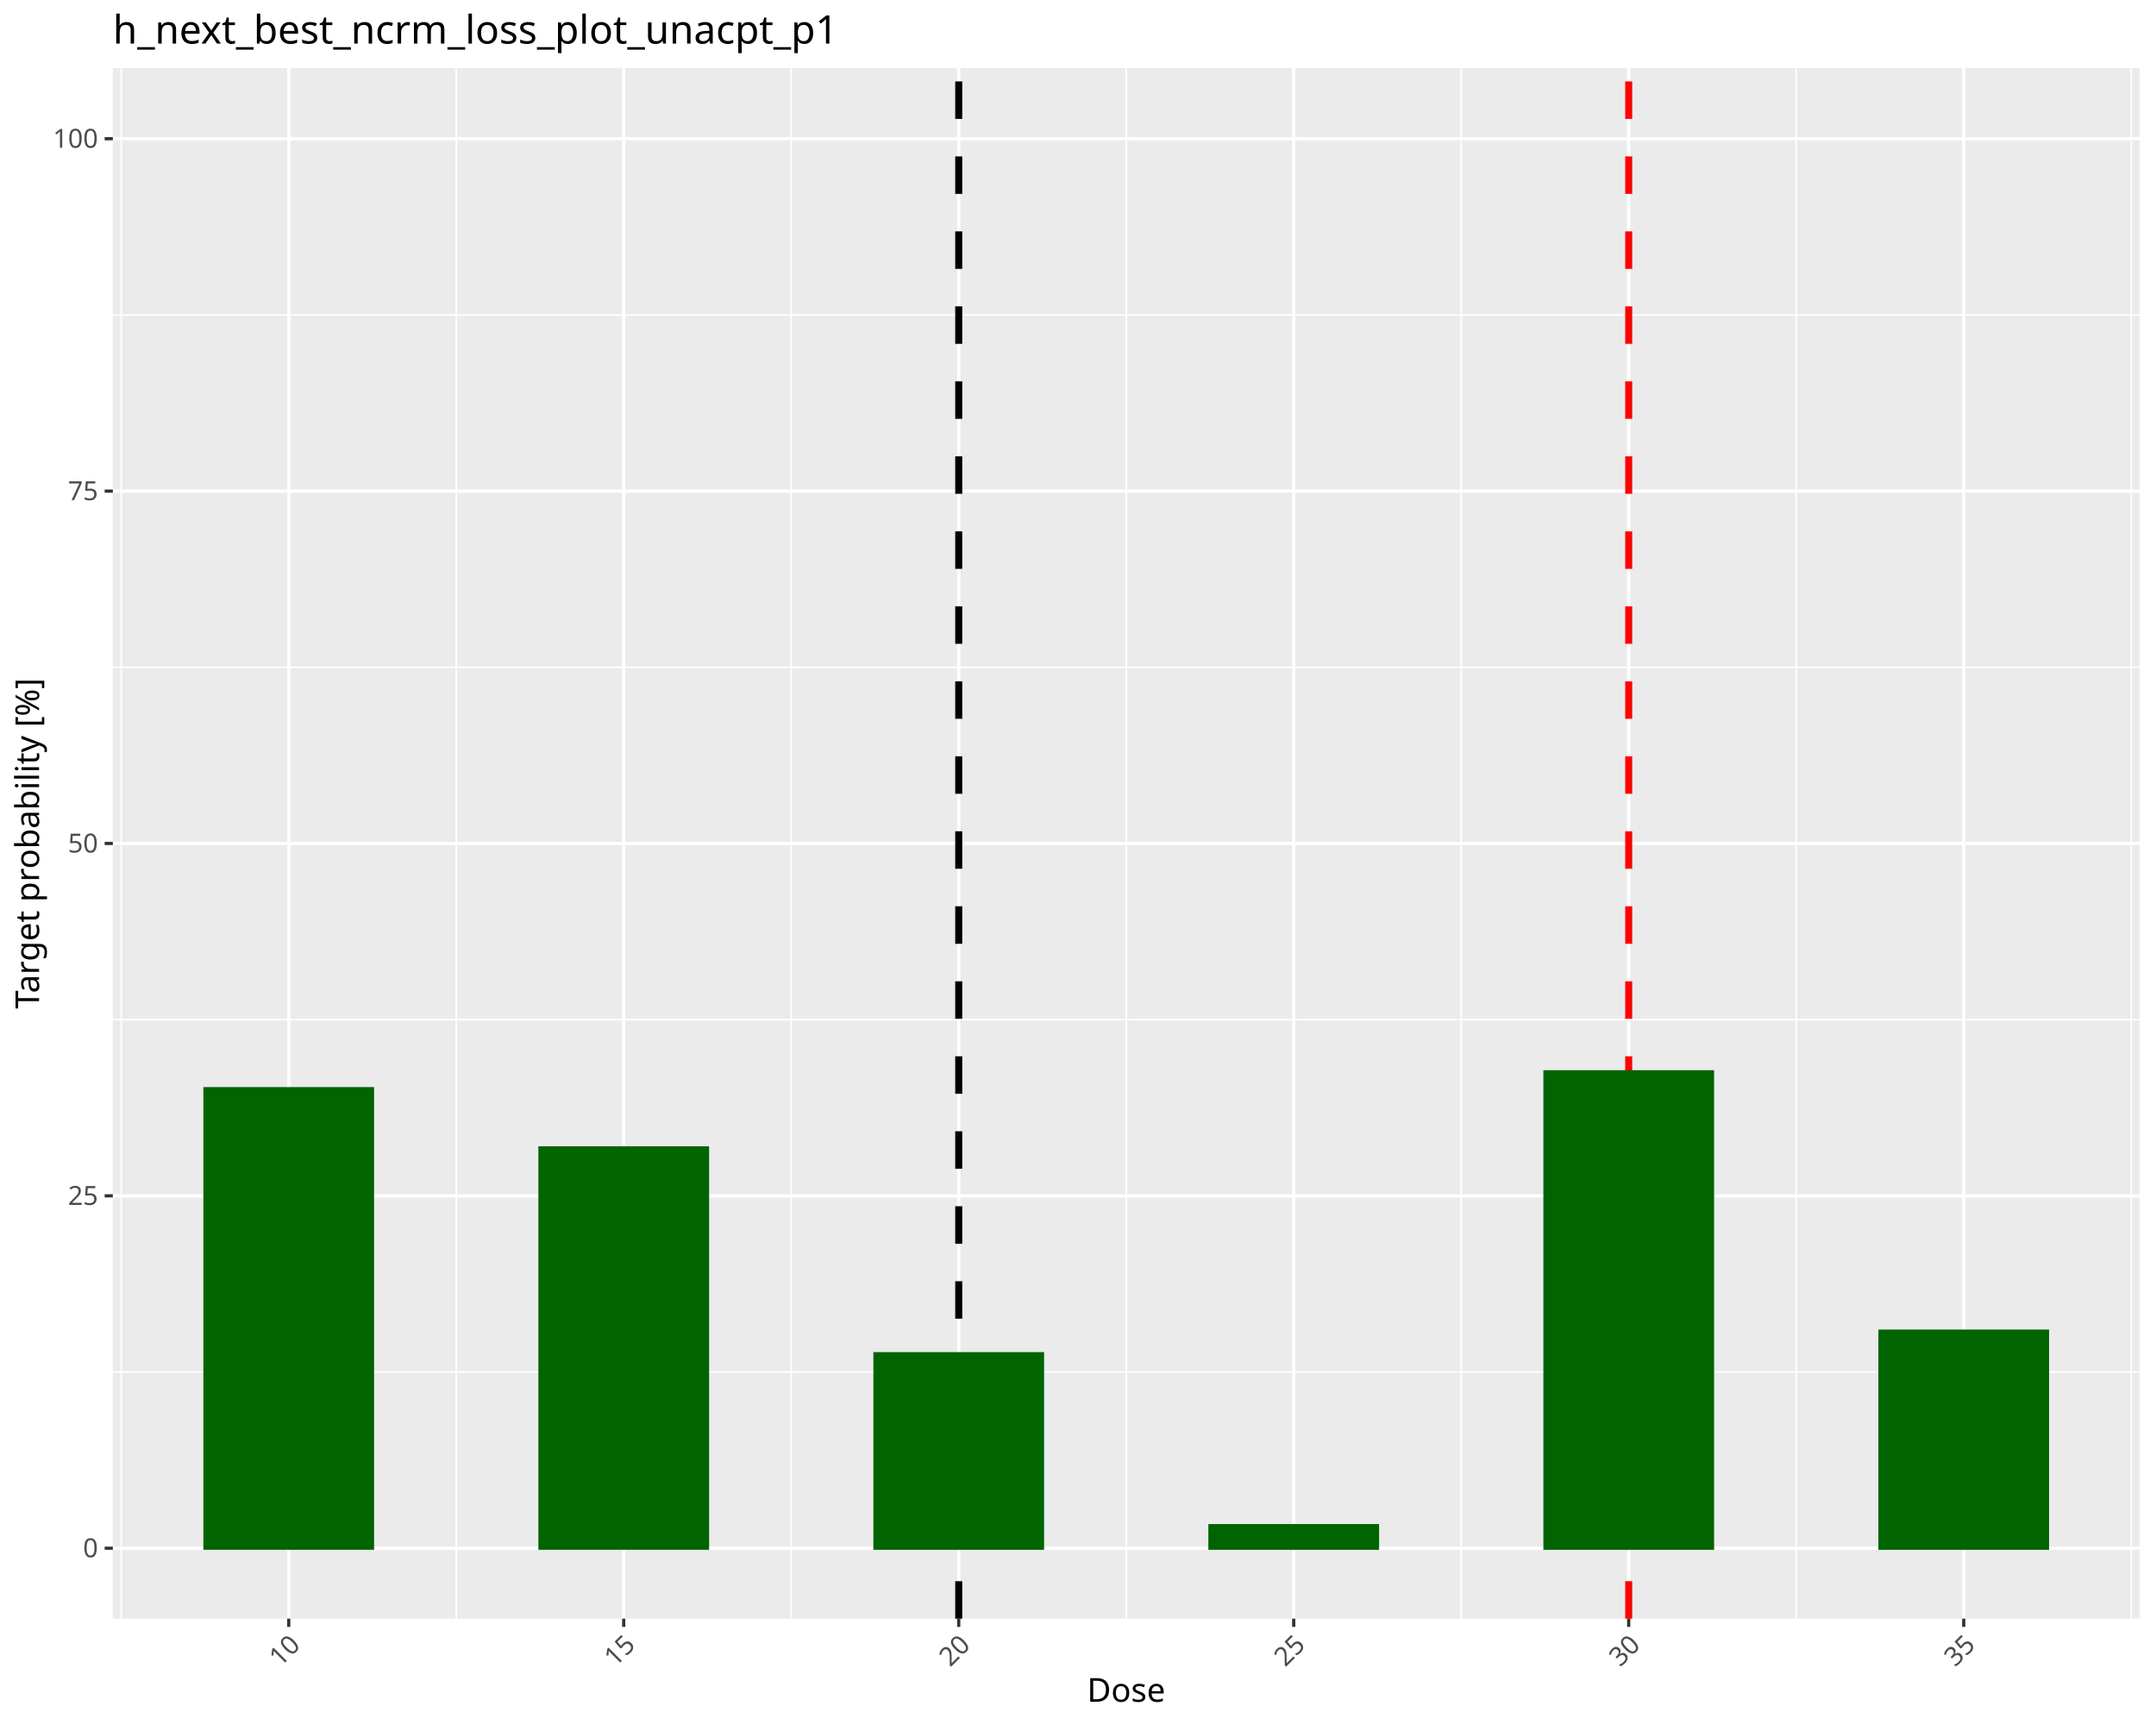
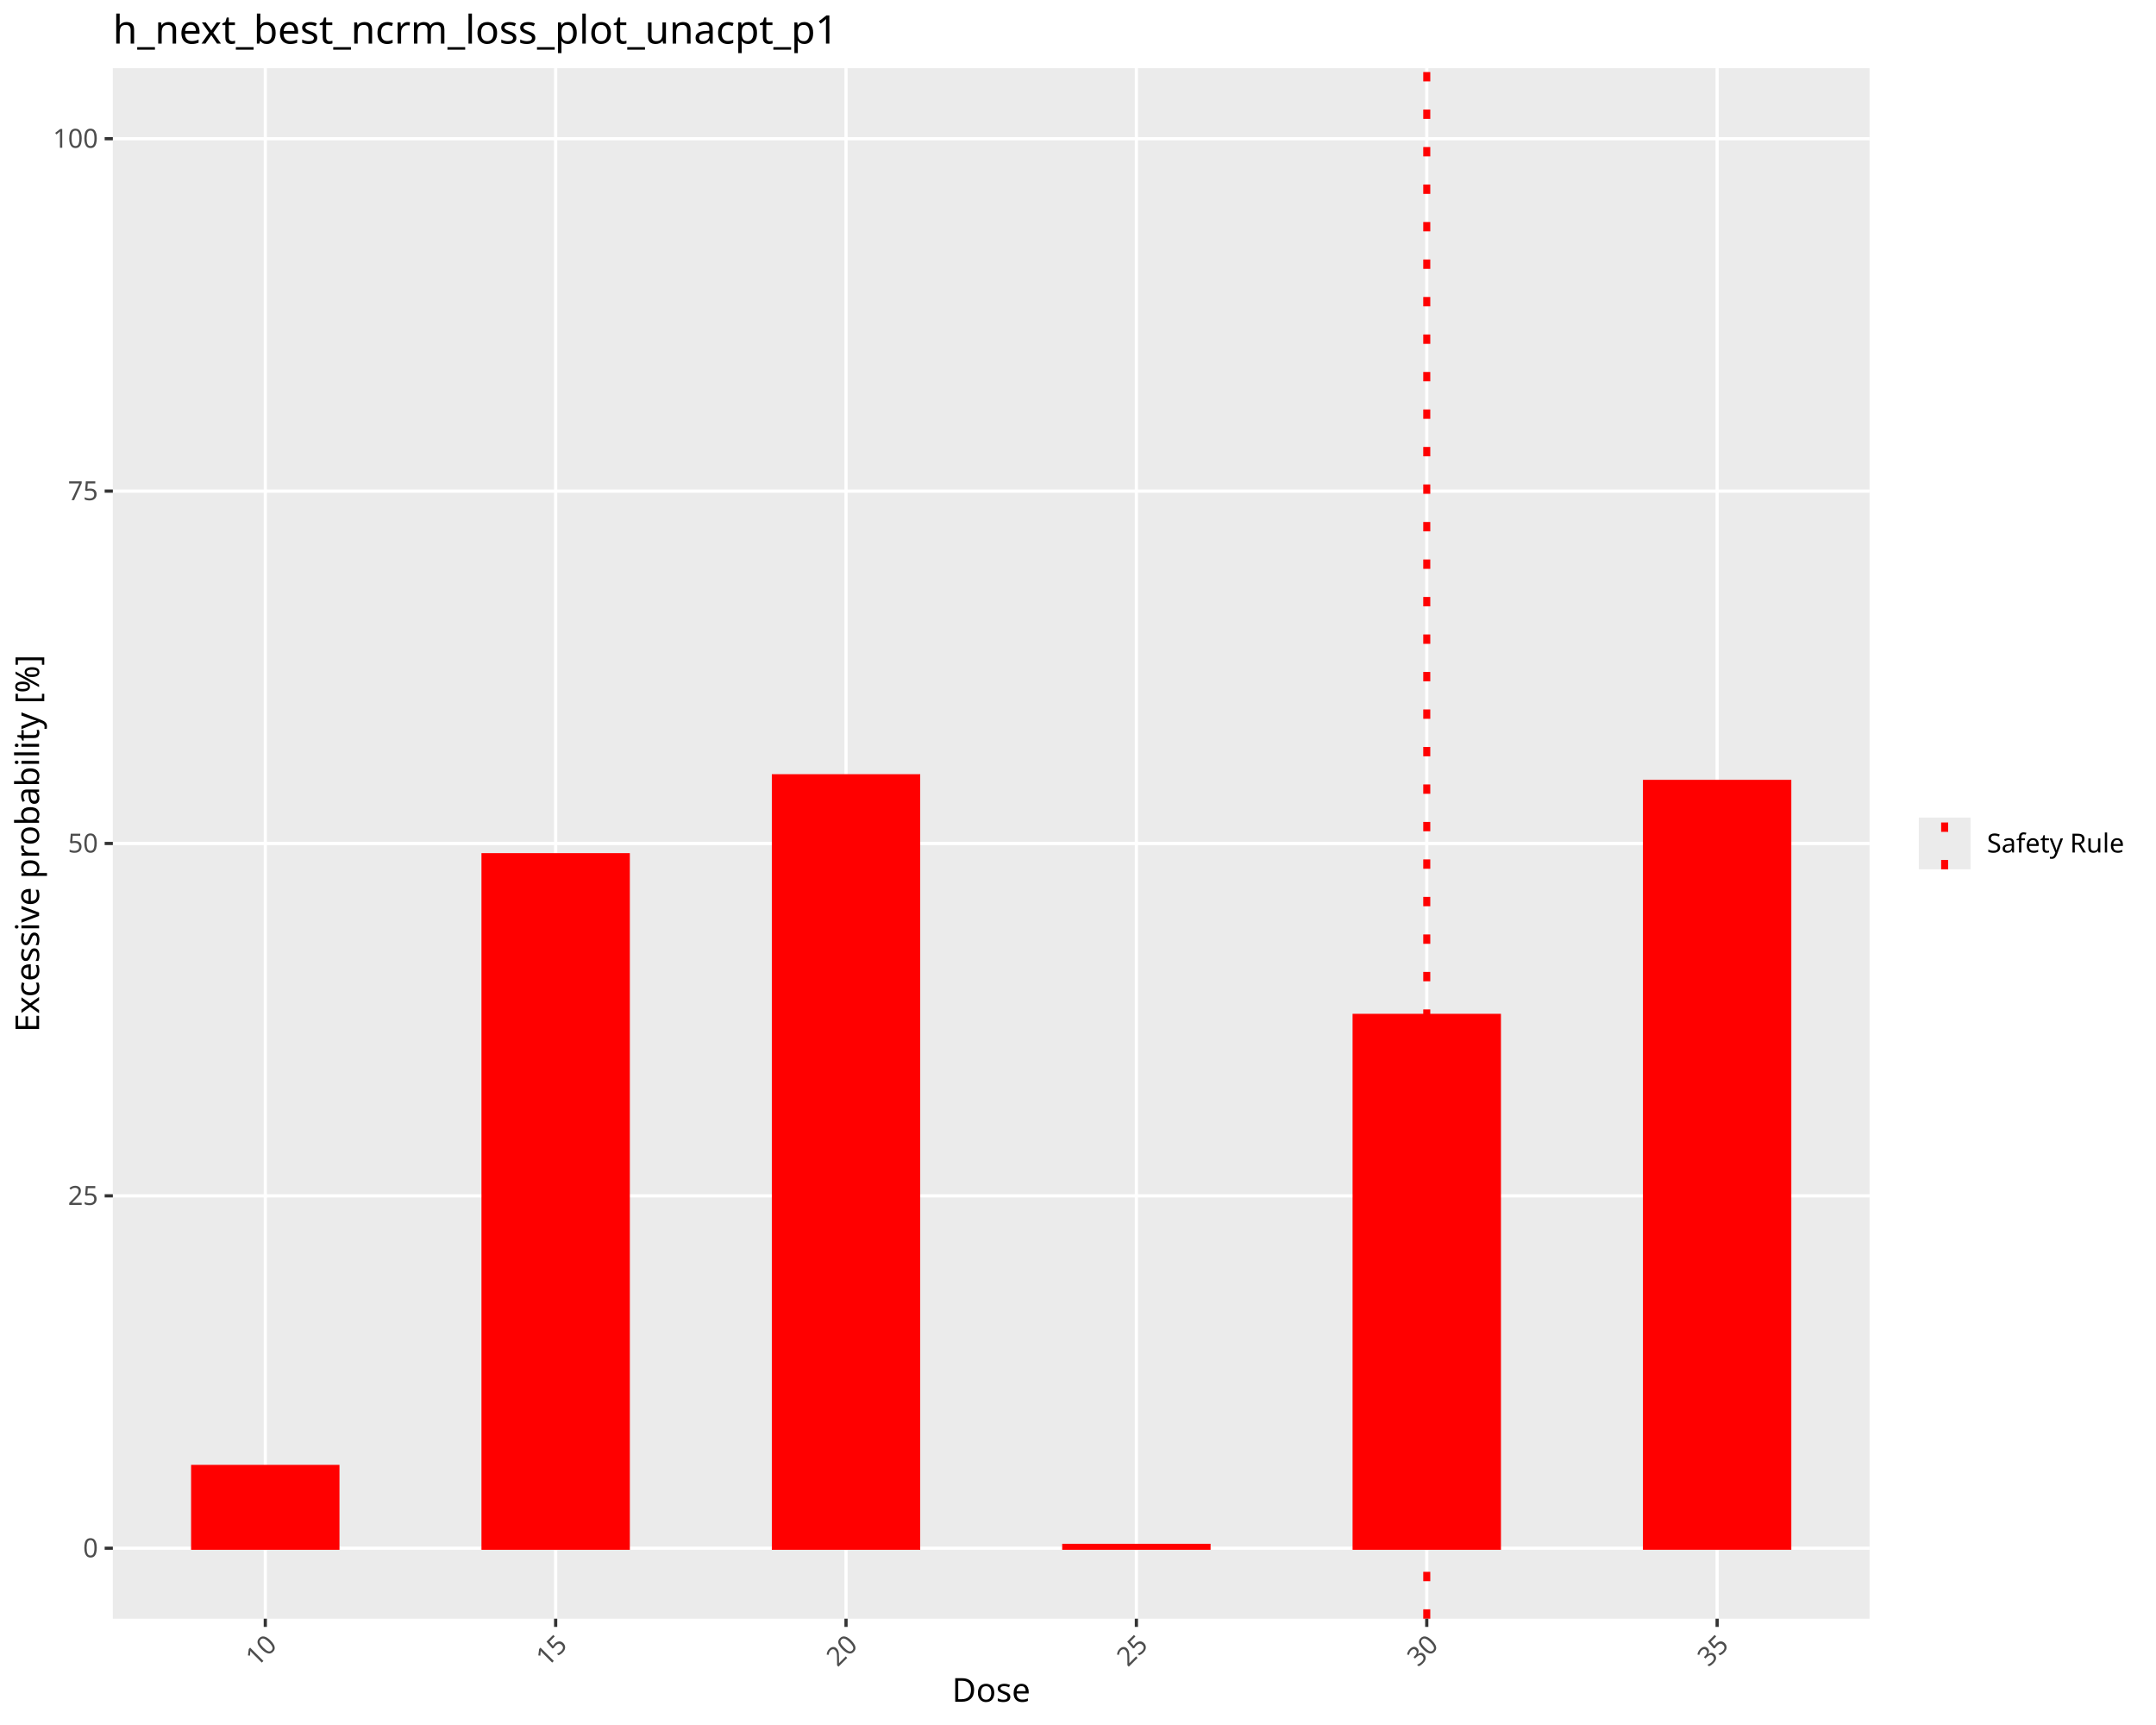
<svg xmlns="http://www.w3.org/2000/svg" class="svglite" data-engine-version="2.0" width="720.00pt" height="576.00pt" viewBox="0 0 720.00 576.00">
  <defs>
    <style type="text/css">
    .svglite line, .svglite polyline, .svglite polygon, .svglite path, .svglite rect, .svglite circle {
      fill: none;
      stroke: #000000;
      stroke-linecap: round;
      stroke-linejoin: round;
      stroke-miterlimit: 10.00;
    }
  </style>
  </defs>
  <rect width="100%" height="100%" style="stroke: none; fill: #FFFFFF;" />
  <defs>
    <clipPath id="cpMC4wMHw3MjAuMDB8MC4wMHw1NzYuMDA=">
      <rect x="0.00" y="0.00" width="720.00" height="576.00" />
    </clipPath>
  </defs>
  <g clip-path="url(#cpMC4wMHw3MjAuMDB8MC4wMHw1NzYuMDA=)">
    <rect x="0.00" y="0.00" width="720.00" height="576.00" style="stroke-width: 1.07; stroke: #FFFFFF; fill: #FFFFFF;" />
  </g>
  <defs>
-     <clipPath id="cpMzcuNjl8NzE0LjUyfDIyLjc4fDU0MC41MA==">
-       <rect x="37.69" y="22.78" width="676.83" height="517.72" />
+     <clipPath id="cpMzcuNjl8NjI0LjM1fDIyLjc4fDU0MC41MA==">
+       <rect x="37.69" y="22.78" width="586.66" height="517.72" />
    </clipPath>
  </defs>
-   <g clip-path="url(#cpMzcuNjl8NzE0LjUyfDIyLjc4fDU0MC41MA==)">
-     <rect x="37.69" y="22.78" width="676.83" height="517.72" style="stroke-width: 1.07; stroke: none; fill: #EBEBEB;" />
-     <polyline points="37.69,458.14 714.52,458.14 " style="stroke-width: 0.53; stroke: #FFFFFF; stroke-linecap: butt;" />
-     <polyline points="37.69,340.47 714.52,340.47 " style="stroke-width: 0.53; stroke: #FFFFFF; stroke-linecap: butt;" />
-     <polyline points="37.69,222.81 714.52,222.81 " style="stroke-width: 0.53; stroke: #FFFFFF; stroke-linecap: butt;" />
-     <polyline points="37.69,105.15 714.52,105.15 " style="stroke-width: 0.53; stroke: #FFFFFF; stroke-linecap: butt;" />
-     <polyline points="40.48,540.50 40.48,22.78 " style="stroke-width: 0.53; stroke: #FFFFFF; stroke-linecap: butt;" />
-     <polyline points="152.36,540.50 152.36,22.78 " style="stroke-width: 0.53; stroke: #FFFFFF; stroke-linecap: butt;" />
-     <polyline points="264.23,540.50 264.23,22.78 " style="stroke-width: 0.53; stroke: #FFFFFF; stroke-linecap: butt;" />
-     <polyline points="376.10,540.50 376.10,22.78 " style="stroke-width: 0.53; stroke: #FFFFFF; stroke-linecap: butt;" />
-     <polyline points="487.98,540.50 487.98,22.78 " style="stroke-width: 0.53; stroke: #FFFFFF; stroke-linecap: butt;" />
-     <polyline points="599.85,540.50 599.85,22.78 " style="stroke-width: 0.53; stroke: #FFFFFF; stroke-linecap: butt;" />
-     <polyline points="711.72,540.50 711.72,22.78 " style="stroke-width: 0.53; stroke: #FFFFFF; stroke-linecap: butt;" />
-     <polyline points="37.69,516.97 714.52,516.97 " style="stroke-width: 1.07; stroke: #FFFFFF; stroke-linecap: butt;" />
-     <polyline points="37.69,399.30 714.52,399.30 " style="stroke-width: 1.07; stroke: #FFFFFF; stroke-linecap: butt;" />
-     <polyline points="37.69,281.64 714.52,281.64 " style="stroke-width: 1.07; stroke: #FFFFFF; stroke-linecap: butt;" />
-     <polyline points="37.69,163.98 714.52,163.98 " style="stroke-width: 1.07; stroke: #FFFFFF; stroke-linecap: butt;" />
-     <polyline points="37.69,46.32 714.52,46.32 " style="stroke-width: 1.07; stroke: #FFFFFF; stroke-linecap: butt;" />
-     <polyline points="96.42,540.50 96.42,22.78 " style="stroke-width: 1.07; stroke: #FFFFFF; stroke-linecap: butt;" />
-     <polyline points="208.29,540.50 208.29,22.78 " style="stroke-width: 1.07; stroke: #FFFFFF; stroke-linecap: butt;" />
-     <polyline points="320.17,540.50 320.17,22.78 " style="stroke-width: 1.07; stroke: #FFFFFF; stroke-linecap: butt;" />
-     <polyline points="432.04,540.50 432.04,22.78 " style="stroke-width: 1.07; stroke: #FFFFFF; stroke-linecap: butt;" />
-     <polyline points="543.91,540.50 543.91,22.78 " style="stroke-width: 1.07; stroke: #FFFFFF; stroke-linecap: butt;" />
-     <polyline points="655.79,540.50 655.79,22.78 " style="stroke-width: 1.07; stroke: #FFFFFF; stroke-linecap: butt;" />
-     <line x1="320.17" y1="540.50" x2="320.17" y2="22.78" style="stroke-width: 2.35; stroke-dasharray: 12.52,12.52; stroke-linecap: butt;" />
-     <line x1="543.91" y1="540.50" x2="543.91" y2="22.78" style="stroke-width: 2.35; stroke: #FF0000; stroke-dasharray: 12.52,12.52; stroke-linecap: butt;" />
-     <rect x="68.45" y="363.53" width="55.94" height="153.43" style="stroke-width: 1.07; stroke: #006400; stroke-linecap: butt; stroke-linejoin: miter; fill: #006400;" />
-     <rect x="180.33" y="383.30" width="55.94" height="133.66" style="stroke-width: 1.07; stroke: #006400; stroke-linecap: butt; stroke-linejoin: miter; fill: #006400;" />
-     <rect x="292.20" y="452.02" width="55.94" height="64.95" style="stroke-width: 1.07; stroke: #006400; stroke-linecap: butt; stroke-linejoin: miter; fill: #006400;" />
-     <rect x="404.07" y="509.44" width="55.94" height="7.53" style="stroke-width: 1.07; stroke: #006400; stroke-linecap: butt; stroke-linejoin: miter; fill: #006400;" />
-     <rect x="515.95" y="357.89" width="55.94" height="159.08" style="stroke-width: 1.07; stroke: #006400; stroke-linecap: butt; stroke-linejoin: miter; fill: #006400;" />
-     <rect x="627.82" y="444.49" width="55.94" height="72.48" style="stroke-width: 1.07; stroke: #006400; stroke-linecap: butt; stroke-linejoin: miter; fill: #006400;" />
+   <g clip-path="url(#cpMzcuNjl8NjI0LjM1fDIyLjc4fDU0MC41MA==)">
+     <rect x="37.69" y="22.78" width="586.66" height="517.72" style="stroke-width: 1.07; stroke: none; fill: #EBEBEB;" />
+     <polyline points="37.69,516.97 624.35,516.97 " style="stroke-width: 1.07; stroke: #FFFFFF; stroke-linecap: butt;" />
+     <polyline points="37.69,399.30 624.35,399.30 " style="stroke-width: 1.07; stroke: #FFFFFF; stroke-linecap: butt;" />
+     <polyline points="37.69,281.64 624.35,281.64 " style="stroke-width: 1.07; stroke: #FFFFFF; stroke-linecap: butt;" />
+     <polyline points="37.69,163.98 624.35,163.98 " style="stroke-width: 1.07; stroke: #FFFFFF; stroke-linecap: butt;" />
+     <polyline points="37.69,46.32 624.35,46.32 " style="stroke-width: 1.07; stroke: #FFFFFF; stroke-linecap: butt;" />
+     <polyline points="88.60,540.50 88.60,22.78 " style="stroke-width: 1.07; stroke: #FFFFFF; stroke-linecap: butt;" />
+     <polyline points="185.56,540.50 185.56,22.78 " style="stroke-width: 1.07; stroke: #FFFFFF; stroke-linecap: butt;" />
+     <polyline points="282.53,540.50 282.53,22.78 " style="stroke-width: 1.07; stroke: #FFFFFF; stroke-linecap: butt;" />
+     <polyline points="379.50,540.50 379.50,22.78 " style="stroke-width: 1.07; stroke: #FFFFFF; stroke-linecap: butt;" />
+     <polyline points="476.47,540.50 476.47,22.78 " style="stroke-width: 1.07; stroke: #FFFFFF; stroke-linecap: butt;" />
+     <polyline points="573.44,540.50 573.44,22.78 " style="stroke-width: 1.07; stroke: #FFFFFF; stroke-linecap: butt;" />
+     <line x1="476.47" y1="540.50" x2="476.47" y2="22.78" style="stroke-width: 2.35; stroke: #FF0000; stroke-dasharray: 3.13,9.39; stroke-linecap: butt;" />
+     <rect x="64.35" y="489.67" width="48.48" height="27.30" style="stroke-width: 1.07; stroke: #FF0000; stroke-linecap: butt; stroke-linejoin: miter; fill: #FF0000;" />
+     <rect x="161.32" y="285.41" width="48.48" height="231.56" style="stroke-width: 1.07; stroke: #FF0000; stroke-linecap: butt; stroke-linejoin: miter; fill: #FF0000;" />
+     <rect x="258.29" y="259.05" width="48.48" height="257.92" style="stroke-width: 1.07; stroke: #FF0000; stroke-linecap: butt; stroke-linejoin: miter; fill: #FF0000;" />
+     <rect x="355.26" y="516.03" width="48.48" height="0.94" style="stroke-width: 1.07; stroke: #FF0000; stroke-linecap: butt; stroke-linejoin: miter; fill: #FF0000;" />
+     <rect x="452.23" y="339.06" width="48.48" height="177.91" style="stroke-width: 1.07; stroke: #FF0000; stroke-linecap: butt; stroke-linejoin: miter; fill: #FF0000;" />
+     <rect x="549.20" y="260.93" width="48.48" height="256.03" style="stroke-width: 1.07; stroke: #FF0000; stroke-linecap: butt; stroke-linejoin: miter; fill: #FF0000;" />
  </g>
  <g clip-path="url(#cpMC4wMHw3MjAuMDB8MC4wMHw1NzYuMDA=)">
    <text x="32.76" y="519.99" text-anchor="end" style="font-size: 8.80px; fill: #4D4D4D; font-family: sans;" textLength="4.89px" lengthAdjust="spacingAndGlyphs">0</text>
    <text x="32.76" y="402.33" text-anchor="end" style="font-size: 8.80px; fill: #4D4D4D; font-family: sans;" textLength="9.79px" lengthAdjust="spacingAndGlyphs">25</text>
    <text x="32.76" y="284.67" text-anchor="end" style="font-size: 8.80px; fill: #4D4D4D; font-family: sans;" textLength="9.79px" lengthAdjust="spacingAndGlyphs">50</text>
    <text x="32.76" y="167.01" text-anchor="end" style="font-size: 8.80px; fill: #4D4D4D; font-family: sans;" textLength="9.79px" lengthAdjust="spacingAndGlyphs">75</text>
    <text x="32.76" y="49.34" text-anchor="end" style="font-size: 8.80px; fill: #4D4D4D; font-family: sans;" textLength="14.68px" lengthAdjust="spacingAndGlyphs">100</text>
    <polyline points="34.95,516.97 37.69,516.97 " style="stroke-width: 1.07; stroke: #333333; stroke-linecap: butt;" />
    <polyline points="34.95,399.30 37.69,399.30 " style="stroke-width: 1.07; stroke: #333333; stroke-linecap: butt;" />
    <polyline points="34.95,281.64 37.69,281.64 " style="stroke-width: 1.07; stroke: #333333; stroke-linecap: butt;" />
    <polyline points="34.95,163.98 37.69,163.98 " style="stroke-width: 1.07; stroke: #333333; stroke-linecap: butt;" />
    <polyline points="34.95,46.32 37.69,46.32 " style="stroke-width: 1.07; stroke: #333333; stroke-linecap: butt;" />
-     <polyline points="96.42,543.24 96.42,540.50 " style="stroke-width: 1.07; stroke: #333333; stroke-linecap: butt;" />
-     <polyline points="208.29,543.24 208.29,540.50 " style="stroke-width: 1.07; stroke: #333333; stroke-linecap: butt;" />
-     <polyline points="320.17,543.24 320.17,540.50 " style="stroke-width: 1.07; stroke: #333333; stroke-linecap: butt;" />
-     <polyline points="432.04,543.24 432.04,540.50 " style="stroke-width: 1.07; stroke: #333333; stroke-linecap: butt;" />
-     <polyline points="543.91,543.24 543.91,540.50 " style="stroke-width: 1.07; stroke: #333333; stroke-linecap: butt;" />
-     <polyline points="655.79,543.24 655.79,540.50 " style="stroke-width: 1.07; stroke: #333333; stroke-linecap: butt;" />
-     <text transform="translate(100.70,549.71) rotate(-45)" text-anchor="end" style="font-size: 8.80px; fill: #4D4D4D; font-family: sans;" textLength="9.79px" lengthAdjust="spacingAndGlyphs">10</text>
-     <text transform="translate(212.58,549.71) rotate(-45)" text-anchor="end" style="font-size: 8.80px; fill: #4D4D4D; font-family: sans;" textLength="9.79px" lengthAdjust="spacingAndGlyphs">15</text>
-     <text transform="translate(324.45,549.71) rotate(-45)" text-anchor="end" style="font-size: 8.80px; fill: #4D4D4D; font-family: sans;" textLength="9.79px" lengthAdjust="spacingAndGlyphs">20</text>
-     <text transform="translate(436.32,549.71) rotate(-45)" text-anchor="end" style="font-size: 8.80px; fill: #4D4D4D; font-family: sans;" textLength="9.79px" lengthAdjust="spacingAndGlyphs">25</text>
-     <text transform="translate(548.20,549.71) rotate(-45)" text-anchor="end" style="font-size: 8.80px; fill: #4D4D4D; font-family: sans;" textLength="9.79px" lengthAdjust="spacingAndGlyphs">30</text>
-     <text transform="translate(660.07,549.71) rotate(-45)" text-anchor="end" style="font-size: 8.80px; fill: #4D4D4D; font-family: sans;" textLength="9.79px" lengthAdjust="spacingAndGlyphs">35</text>
-     <text x="376.10" y="568.24" text-anchor="middle" style="font-size: 11.00px; font-family: sans;" textLength="25.69px" lengthAdjust="spacingAndGlyphs">Dose</text>
-     <text transform="translate(13.05,281.64) rotate(-90)" text-anchor="middle" style="font-size: 11.00px; font-family: sans;" textLength="103.94px" lengthAdjust="spacingAndGlyphs">Target probability [%]</text>
+     <polyline points="88.60,543.24 88.60,540.50 " style="stroke-width: 1.07; stroke: #333333; stroke-linecap: butt;" />
+     <polyline points="185.56,543.24 185.56,540.50 " style="stroke-width: 1.07; stroke: #333333; stroke-linecap: butt;" />
+     <polyline points="282.53,543.24 282.53,540.50 " style="stroke-width: 1.07; stroke: #333333; stroke-linecap: butt;" />
+     <polyline points="379.50,543.24 379.50,540.50 " style="stroke-width: 1.07; stroke: #333333; stroke-linecap: butt;" />
+     <polyline points="476.47,543.24 476.47,540.50 " style="stroke-width: 1.07; stroke: #333333; stroke-linecap: butt;" />
+     <polyline points="573.44,543.24 573.44,540.50 " style="stroke-width: 1.07; stroke: #333333; stroke-linecap: butt;" />
+     <text transform="translate(92.88,549.71) rotate(-45)" text-anchor="end" style="font-size: 8.80px; fill: #4D4D4D; font-family: sans;" textLength="9.79px" lengthAdjust="spacingAndGlyphs">10</text>
+     <text transform="translate(189.85,549.71) rotate(-45)" text-anchor="end" style="font-size: 8.80px; fill: #4D4D4D; font-family: sans;" textLength="9.79px" lengthAdjust="spacingAndGlyphs">15</text>
+     <text transform="translate(286.82,549.71) rotate(-45)" text-anchor="end" style="font-size: 8.80px; fill: #4D4D4D; font-family: sans;" textLength="9.79px" lengthAdjust="spacingAndGlyphs">20</text>
+     <text transform="translate(383.78,549.71) rotate(-45)" text-anchor="end" style="font-size: 8.80px; fill: #4D4D4D; font-family: sans;" textLength="9.79px" lengthAdjust="spacingAndGlyphs">25</text>
+     <text transform="translate(480.75,549.71) rotate(-45)" text-anchor="end" style="font-size: 8.80px; fill: #4D4D4D; font-family: sans;" textLength="9.79px" lengthAdjust="spacingAndGlyphs">30</text>
+     <text transform="translate(577.72,549.71) rotate(-45)" text-anchor="end" style="font-size: 8.80px; fill: #4D4D4D; font-family: sans;" textLength="9.79px" lengthAdjust="spacingAndGlyphs">35</text>
+     <text x="331.02" y="568.24" text-anchor="middle" style="font-size: 11.00px; font-family: sans;" textLength="25.69px" lengthAdjust="spacingAndGlyphs">Dose</text>
+     <text transform="translate(13.05,281.64) rotate(-90)" text-anchor="middle" style="font-size: 11.00px; font-family: sans;" textLength="121.68px" lengthAdjust="spacingAndGlyphs">Excessive probability [%]</text>
+     <rect x="635.30" y="267.52" width="79.22" height="28.24" style="stroke-width: 1.07; stroke: none; fill: #FFFFFF;" />
+     <rect x="640.78" y="273.00" width="17.28" height="17.28" style="stroke-width: 1.07; stroke: none; fill: #EBEBEB;" />
+     <line x1="649.42" y1="290.28" x2="649.42" y2="273.00" style="stroke-width: 2.35; stroke: #FF0000; stroke-dasharray: 3.13,9.39; stroke-linecap: butt;" />
+     <text x="663.54" y="284.67" style="font-size: 8.80px; font-family: sans;" textLength="45.50px" lengthAdjust="spacingAndGlyphs">Safety Rule</text>
    <text x="37.69" y="14.56" style="font-size: 13.20px; font-family: sans;" textLength="237.08px" lengthAdjust="spacingAndGlyphs">h_next_best_ncrm_loss_plot_unacpt_p1</text>
  </g>
</svg>
